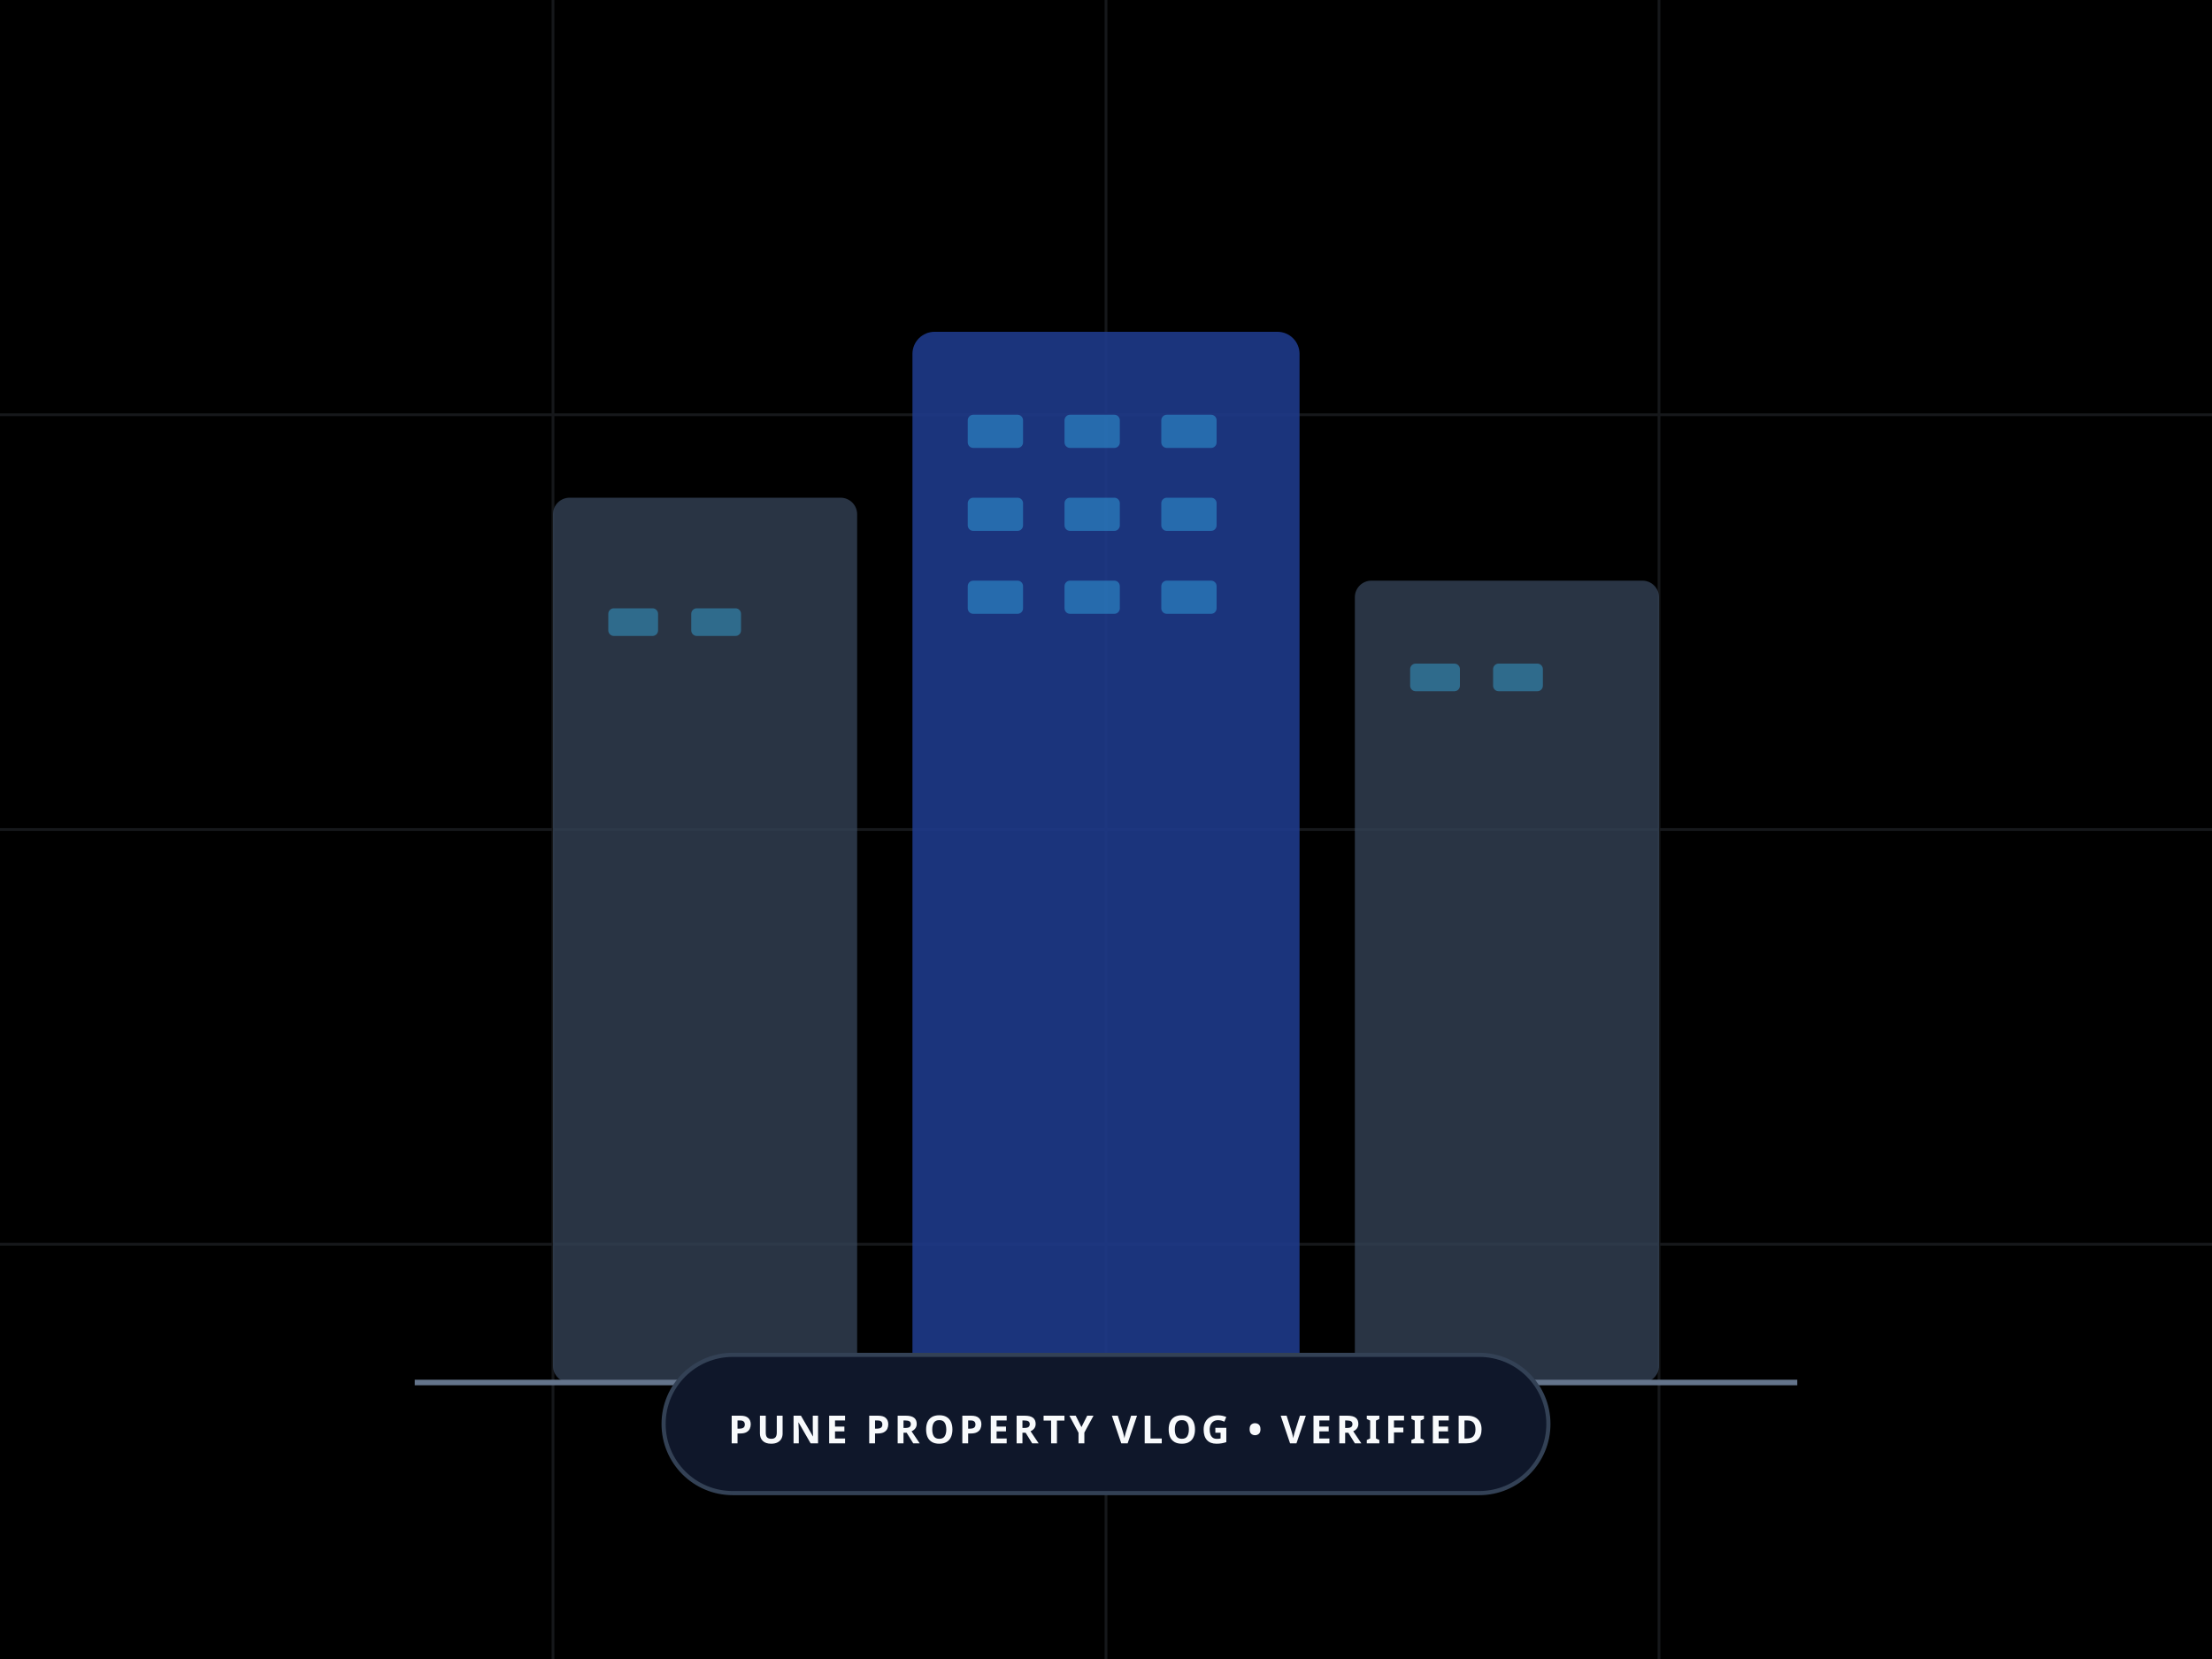
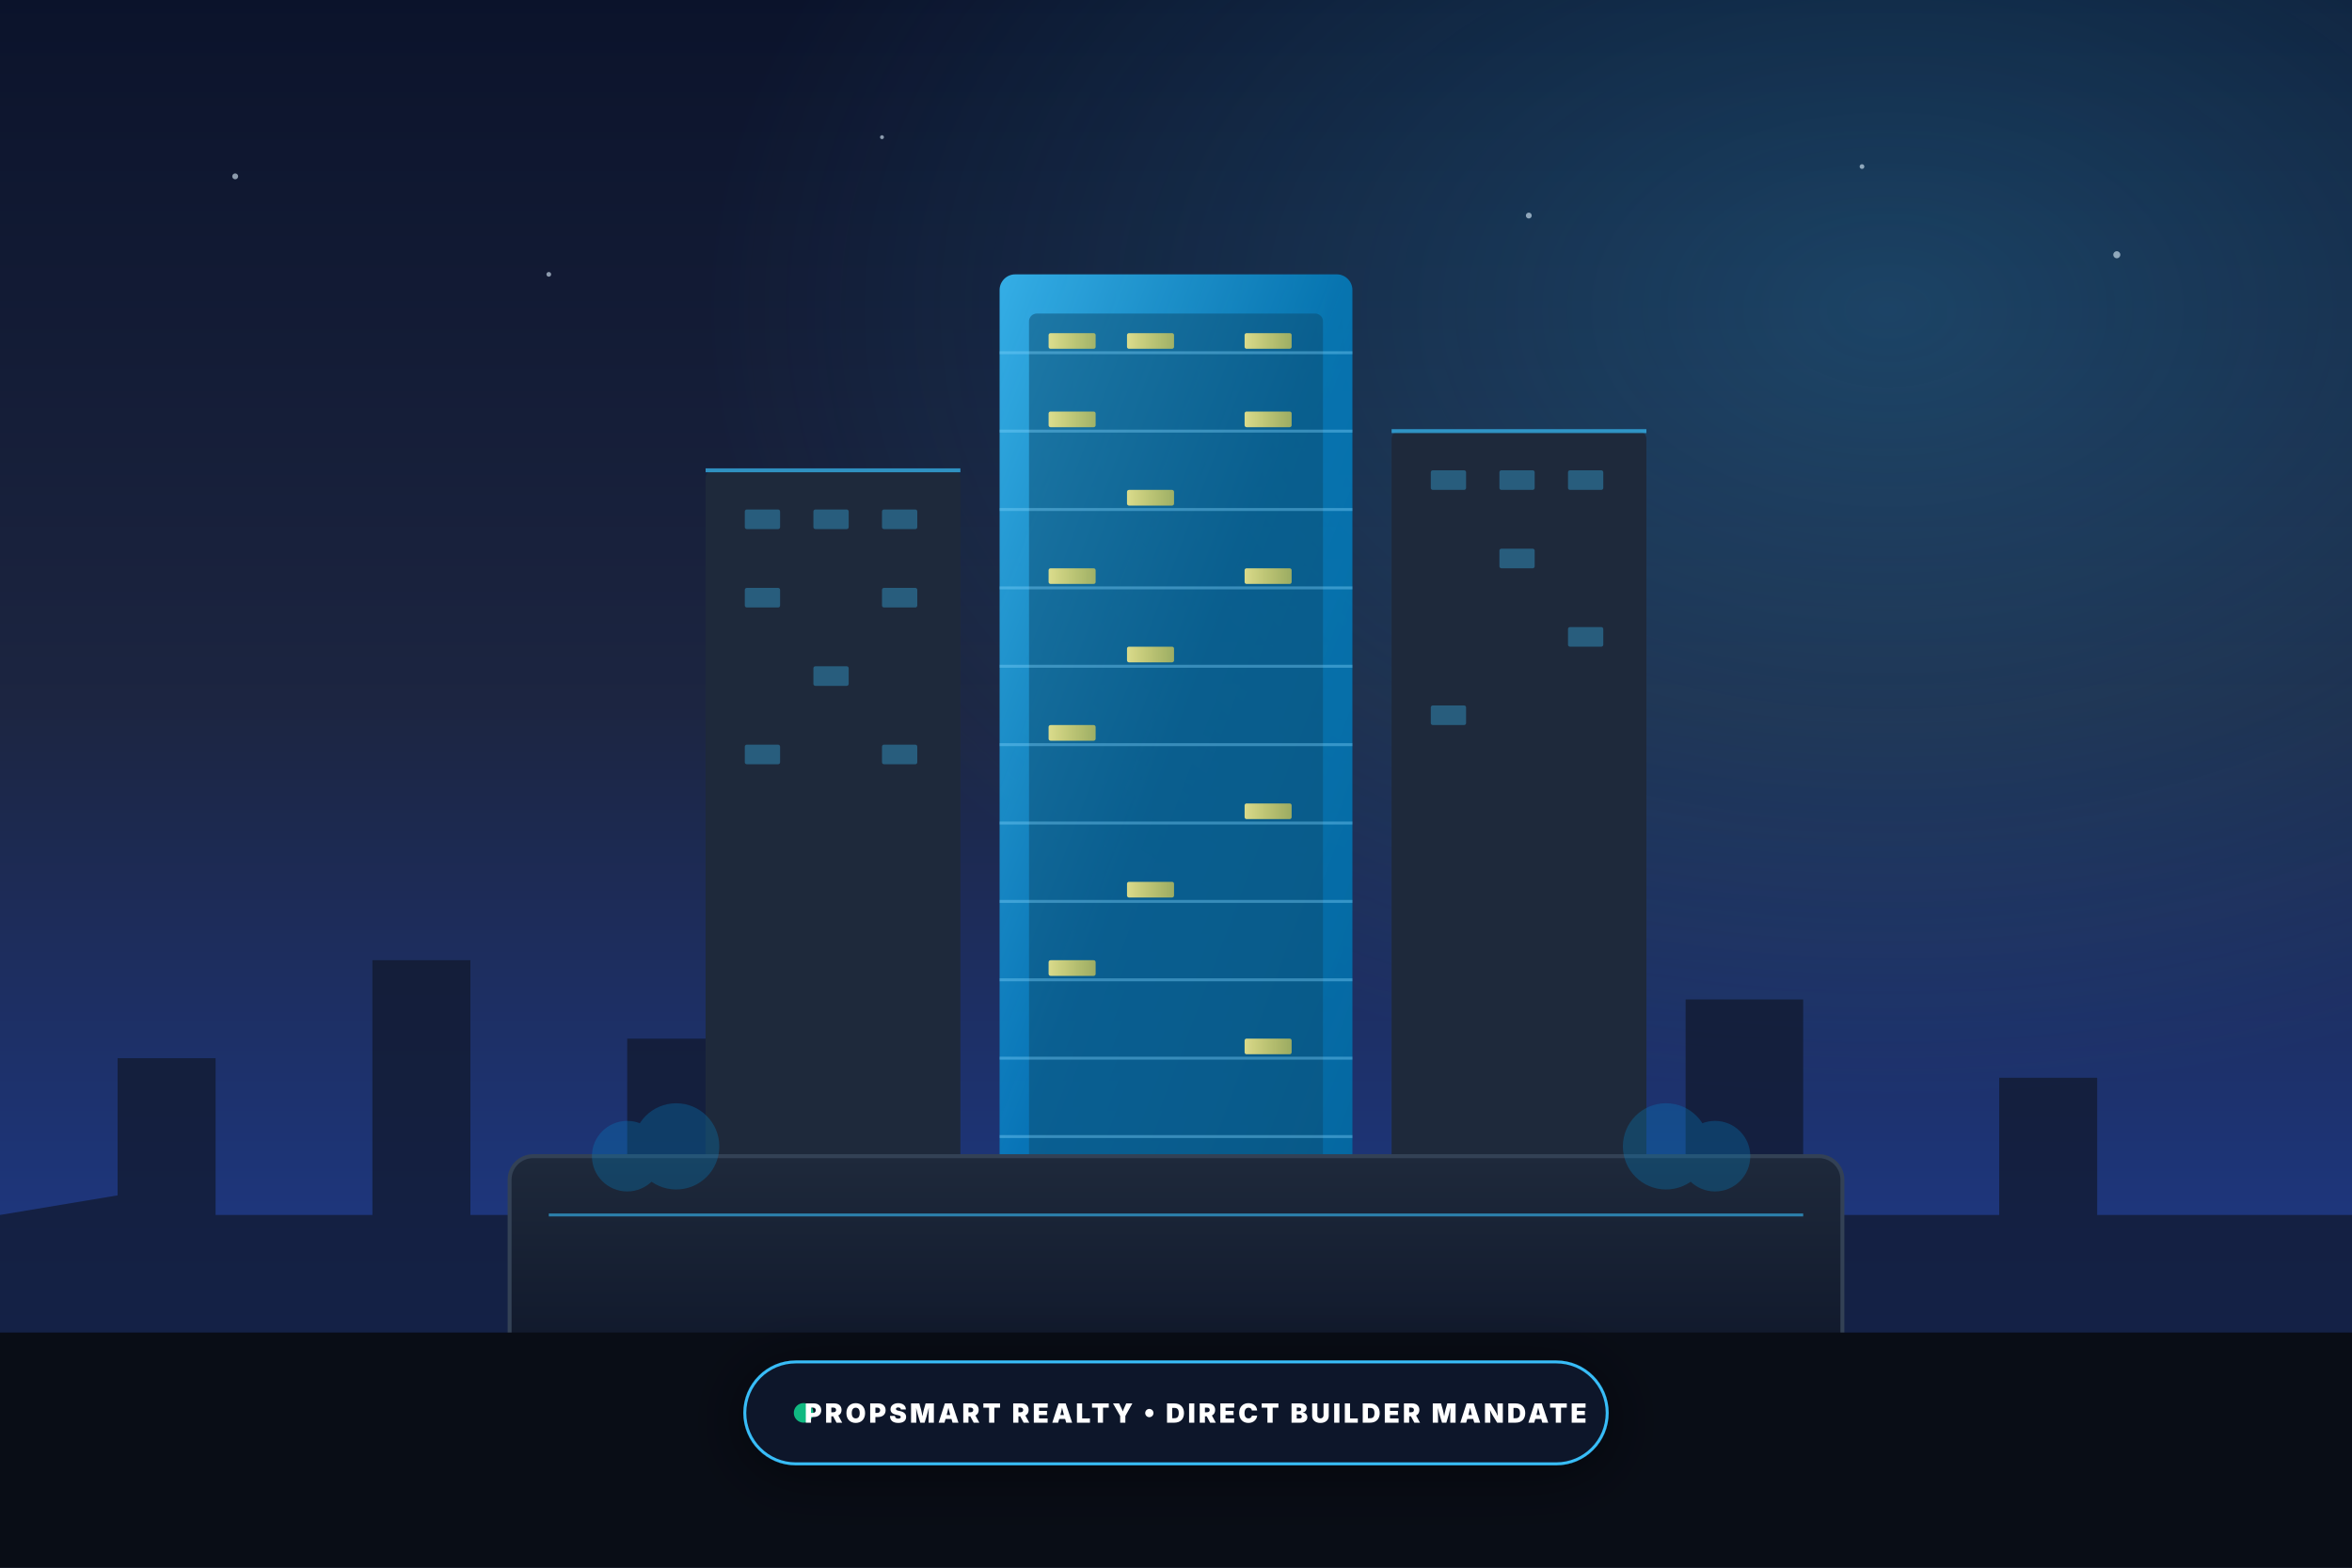
- <svg xmlns="http://www.w3.org/2000/svg" viewBox="0 0 800 600" width="100%" height="100%">
+ <svg xmlns="http://www.w3.org/2000/svg" viewBox="0 0 1200 800" width="100%" height="100%">
  <defs>
    <linearGradient id="skyGrad" x1="0" y1="0" x2="0" y2="1">
-       <stop offset="0%" stopColor="#0f172a" />
-       <stop offset="100%" stopColor="#1e293b" />
+       <stop offset="0%" stop-color="#0b132b" />
+       <stop offset="45%" stop-color="#1c2541" />
+       <stop offset="85%" stop-color="#1e3a8a" />
+       <stop offset="100%" stop-color="#0f172a" />
    </linearGradient>
-     <linearGradient id="accentGrad" x1="0" y1="0" x2="1" y2="0">
-       <stop offset="0%" stopColor="#2563eb" />
-       <stop offset="100%" stopColor="#38bdf8" />
+     <linearGradient id="glassTower" x1="0" y1="0" x2="1" y2="1">
+       <stop offset="0%" stop-color="#38bdf8" stop-opacity="0.9" />
+       <stop offset="50%" stop-color="#0284c7" stop-opacity="0.8" />
+       <stop offset="100%" stop-color="#0369a1" stop-opacity="0.95" />
    </linearGradient>
+     <linearGradient id="warmLight" x1="0" y1="0" x2="1" y2="0">
+       <stop offset="0%" stop-color="#fef08a" stop-opacity="0.85" />
+       <stop offset="100%" stop-color="#fde047" stop-opacity="0.6" />
+     </linearGradient>
+     <linearGradient id="podiumGrad" x1="0" y1="0" x2="0" y2="1">
+       <stop offset="0%" stop-color="#1e293b" />
+       <stop offset="100%" stop-color="#0f172a" />
+     </linearGradient>
+     <radialGradient id="sunGlow" cx="0.8" cy="0.2" r="0.5">
+       <stop offset="0%" stop-color="#38bdf8" stop-opacity="0.25" />
+       <stop offset="100%" stop-color="#38bdf8" stop-opacity="0" />
+     </radialGradient>
  </defs>
-   <rect width="800" height="600" fill="url(#skyGrad)" />
-   <g opacity="0.15" stroke="#94a3b8" stroke-width="1">
-     <line x1="0" y1="150" x2="800" y2="150" />
-     <line x1="0" y1="300" x2="800" y2="300" />
-     <line x1="0" y1="450" x2="800" y2="450" />
-     <line x1="200" y1="0" x2="200" y2="600" />
-     <line x1="400" y1="0" x2="400" y2="600" />
-     <line x1="600" y1="0" x2="600" y2="600" />
+   <rect width="1200" height="800" fill="url(#skyGrad)" />
+   <rect width="1200" height="800" fill="url(#sunGlow)" />
+   <g fill="#e0f2fe" opacity="0.6">
+     <circle cx="120" cy="90" r="1.5" />
+     <circle cx="280" cy="140" r="1.2" />
+     <circle cx="450" cy="70" r="1" />
+     <circle cx="780" cy="110" r="1.5" />
+     <circle cx="950" cy="85" r="1.2" />
+     <circle cx="1080" cy="130" r="1.8" />
  </g>
-   <g transform="translate(150, 100)">
-     <rect x="50" y="80" width="110" height="320" rx="6" fill="#334155" opacity="0.8" />
-     <rect x="180" y="20" width="140" height="380" rx="8" fill="#1e3a8a" opacity="0.9" />
-     <rect x="340" y="110" width="110" height="290" rx="6" fill="#334155" opacity="0.8" />
-     <g fill="#38bdf8" opacity="0.4">
-       <rect x="200" y="50" width="20" height="12" rx="2" />
-       <rect x="235" y="50" width="20" height="12" rx="2" />
-       <rect x="270" y="50" width="20" height="12" rx="2" />
-       <rect x="200" y="80" width="20" height="12" rx="2" />
-       <rect x="235" y="80" width="20" height="12" rx="2" />
-       <rect x="270" y="80" width="20" height="12" rx="2" />
-       <rect x="200" y="110" width="20" height="12" rx="2" />
-       <rect x="235" y="110" width="20" height="12" rx="2" />
-       <rect x="270" y="110" width="20" height="12" rx="2" />
-       <rect x="70" y="120" width="18" height="10" rx="2" />
-       <rect x="100" y="120" width="18" height="10" rx="2" />
-       <rect x="360" y="140" width="18" height="10" rx="2" />
-       <rect x="390" y="140" width="18" height="10" rx="2" />
-     </g>
-     <line x1="0" y1="400" x2="500" y2="400" stroke="#64748b" stroke-width="2" />
+   <path d="M0,620 L60,610 L60,540 L110,540 L110,620 L190,620 L190,490 L240,490 L240,620 L320,620 L320,530 L380,530 L380,620 L860,620 L860,510 L920,510 L920,620 L1020,620 L1020,550 L1070,550 L1070,620 L1200,620 L1200,800 L0,800 Z" fill="#0f172a" opacity="0.7" />
+   <rect x="360" y="240" width="130" height="380" rx="4" fill="#1e293b" />
+   <line x1="360" y1="240" x2="490" y2="240" stroke="#38bdf8" stroke-width="2" opacity="0.7" />
+   <rect x="510" y="140" width="180" height="480" rx="8" fill="url(#glassTower)" />
+   <rect x="525" y="160" width="150" height="440" rx="4" fill="#0c4a6e" opacity="0.5" />
+   <g stroke="#7dd3fc" stroke-width="1.5" opacity="0.4">
+     <line x1="510" y1="180" x2="690" y2="180" />
+     <line x1="510" y1="220" x2="690" y2="220" />
+     <line x1="510" y1="260" x2="690" y2="260" />
+     <line x1="510" y1="300" x2="690" y2="300" />
+     <line x1="510" y1="340" x2="690" y2="340" />
+     <line x1="510" y1="380" x2="690" y2="380" />
+     <line x1="510" y1="420" x2="690" y2="420" />
+     <line x1="510" y1="460" x2="690" y2="460" />
+     <line x1="510" y1="500" x2="690" y2="500" />
+     <line x1="510" y1="540" x2="690" y2="540" />
+     <line x1="510" y1="580" x2="690" y2="580" />
  </g>
-   <rect x="240" y="490" width="320" height="50" rx="25" fill="#0f172a" stroke="#334155" stroke-width="1.5" />
-   <text x="400" y="522" font-family="'Plus Jakarta Sans', system-ui, sans-serif" font-size="14" font-weight="700" fill="#f8fafc" text-anchor="middle" letter-spacing="1.5">
-     PUNE PROPERTY VLOG • VERIFIED
+   <g fill="url(#warmLight)">
+     <rect x="535" y="170" width="24" height="8" rx="1" />
+     <rect x="575" y="170" width="24" height="8" rx="1" />
+     <rect x="635" y="170" width="24" height="8" rx="1" />
+     <rect x="535" y="210" width="24" height="8" rx="1" />
+     <rect x="635" y="210" width="24" height="8" rx="1" />
+     <rect x="575" y="250" width="24" height="8" rx="1" />
+     <rect x="535" y="290" width="24" height="8" rx="1" />
+     <rect x="635" y="290" width="24" height="8" rx="1" />
+     <rect x="575" y="330" width="24" height="8" rx="1" />
+     <rect x="535" y="370" width="24" height="8" rx="1" />
+     <rect x="635" y="410" width="24" height="8" rx="1" />
+     <rect x="575" y="450" width="24" height="8" rx="1" />
+     <rect x="535" y="490" width="24" height="8" rx="1" />
+     <rect x="635" y="530" width="24" height="8" rx="1" />
+   </g>
+   <rect x="710" y="220" width="130" height="400" rx="4" fill="#1e293b" />
+   <line x1="710" y1="220" x2="840" y2="220" stroke="#38bdf8" stroke-width="2" opacity="0.7" />
+   <g fill="#38bdf8" opacity="0.35">
+     <rect x="380" y="260" width="18" height="10" rx="1" />
+     <rect x="415" y="260" width="18" height="10" rx="1" />
+     <rect x="450" y="260" width="18" height="10" rx="1" />
+     <rect x="380" y="300" width="18" height="10" rx="1" />
+     <rect x="450" y="300" width="18" height="10" rx="1" />
+     <rect x="415" y="340" width="18" height="10" rx="1" />
+     <rect x="380" y="380" width="18" height="10" rx="1" />
+     <rect x="450" y="380" width="18" height="10" rx="1" />
+     <rect x="730" y="240" width="18" height="10" rx="1" />
+     <rect x="765" y="240" width="18" height="10" rx="1" />
+     <rect x="800" y="240" width="18" height="10" rx="1" />
+     <rect x="765" y="280" width="18" height="10" rx="1" />
+     <rect x="800" y="320" width="18" height="10" rx="1" />
+     <rect x="730" y="360" width="18" height="10" rx="1" />
+   </g>
+   <rect x="260" y="590" width="680" height="110" rx="12" fill="url(#podiumGrad)" stroke="#334155" stroke-width="2" />
+   <line x1="280" y1="620" x2="920" y2="620" stroke="#38bdf8" stroke-width="1.5" opacity="0.6" />
+   <g fill="#0284c7" opacity="0.3">
+     <circle cx="320" cy="590" r="18" />
+     <circle cx="345" cy="585" r="22" />
+     <circle cx="850" cy="585" r="22" />
+     <circle cx="875" cy="590" r="18" />
+   </g>
+   <rect x="0" y="680" width="1200" height="120" fill="#090d16" />
+   <rect x="380" y="695" width="440" height="52" rx="26" fill="#0f172a" stroke="#38bdf8" stroke-width="1.5" filter="drop-shadow(0 4px 16px rgba(0,0,0,0.5))" />
+   <circle cx="410" cy="721" r="5" fill="#10b981" />
+   <text x="610" y="726" font-family="'Plus Jakarta Sans', system-ui, -apple-system, sans-serif" font-size="13.5" font-weight="900" fill="#ffffff" text-anchor="middle" letter-spacing="1.5">
+     PROPSMART REALTY • DIRECT BUILDER MANDATE
  </text>
</svg>
